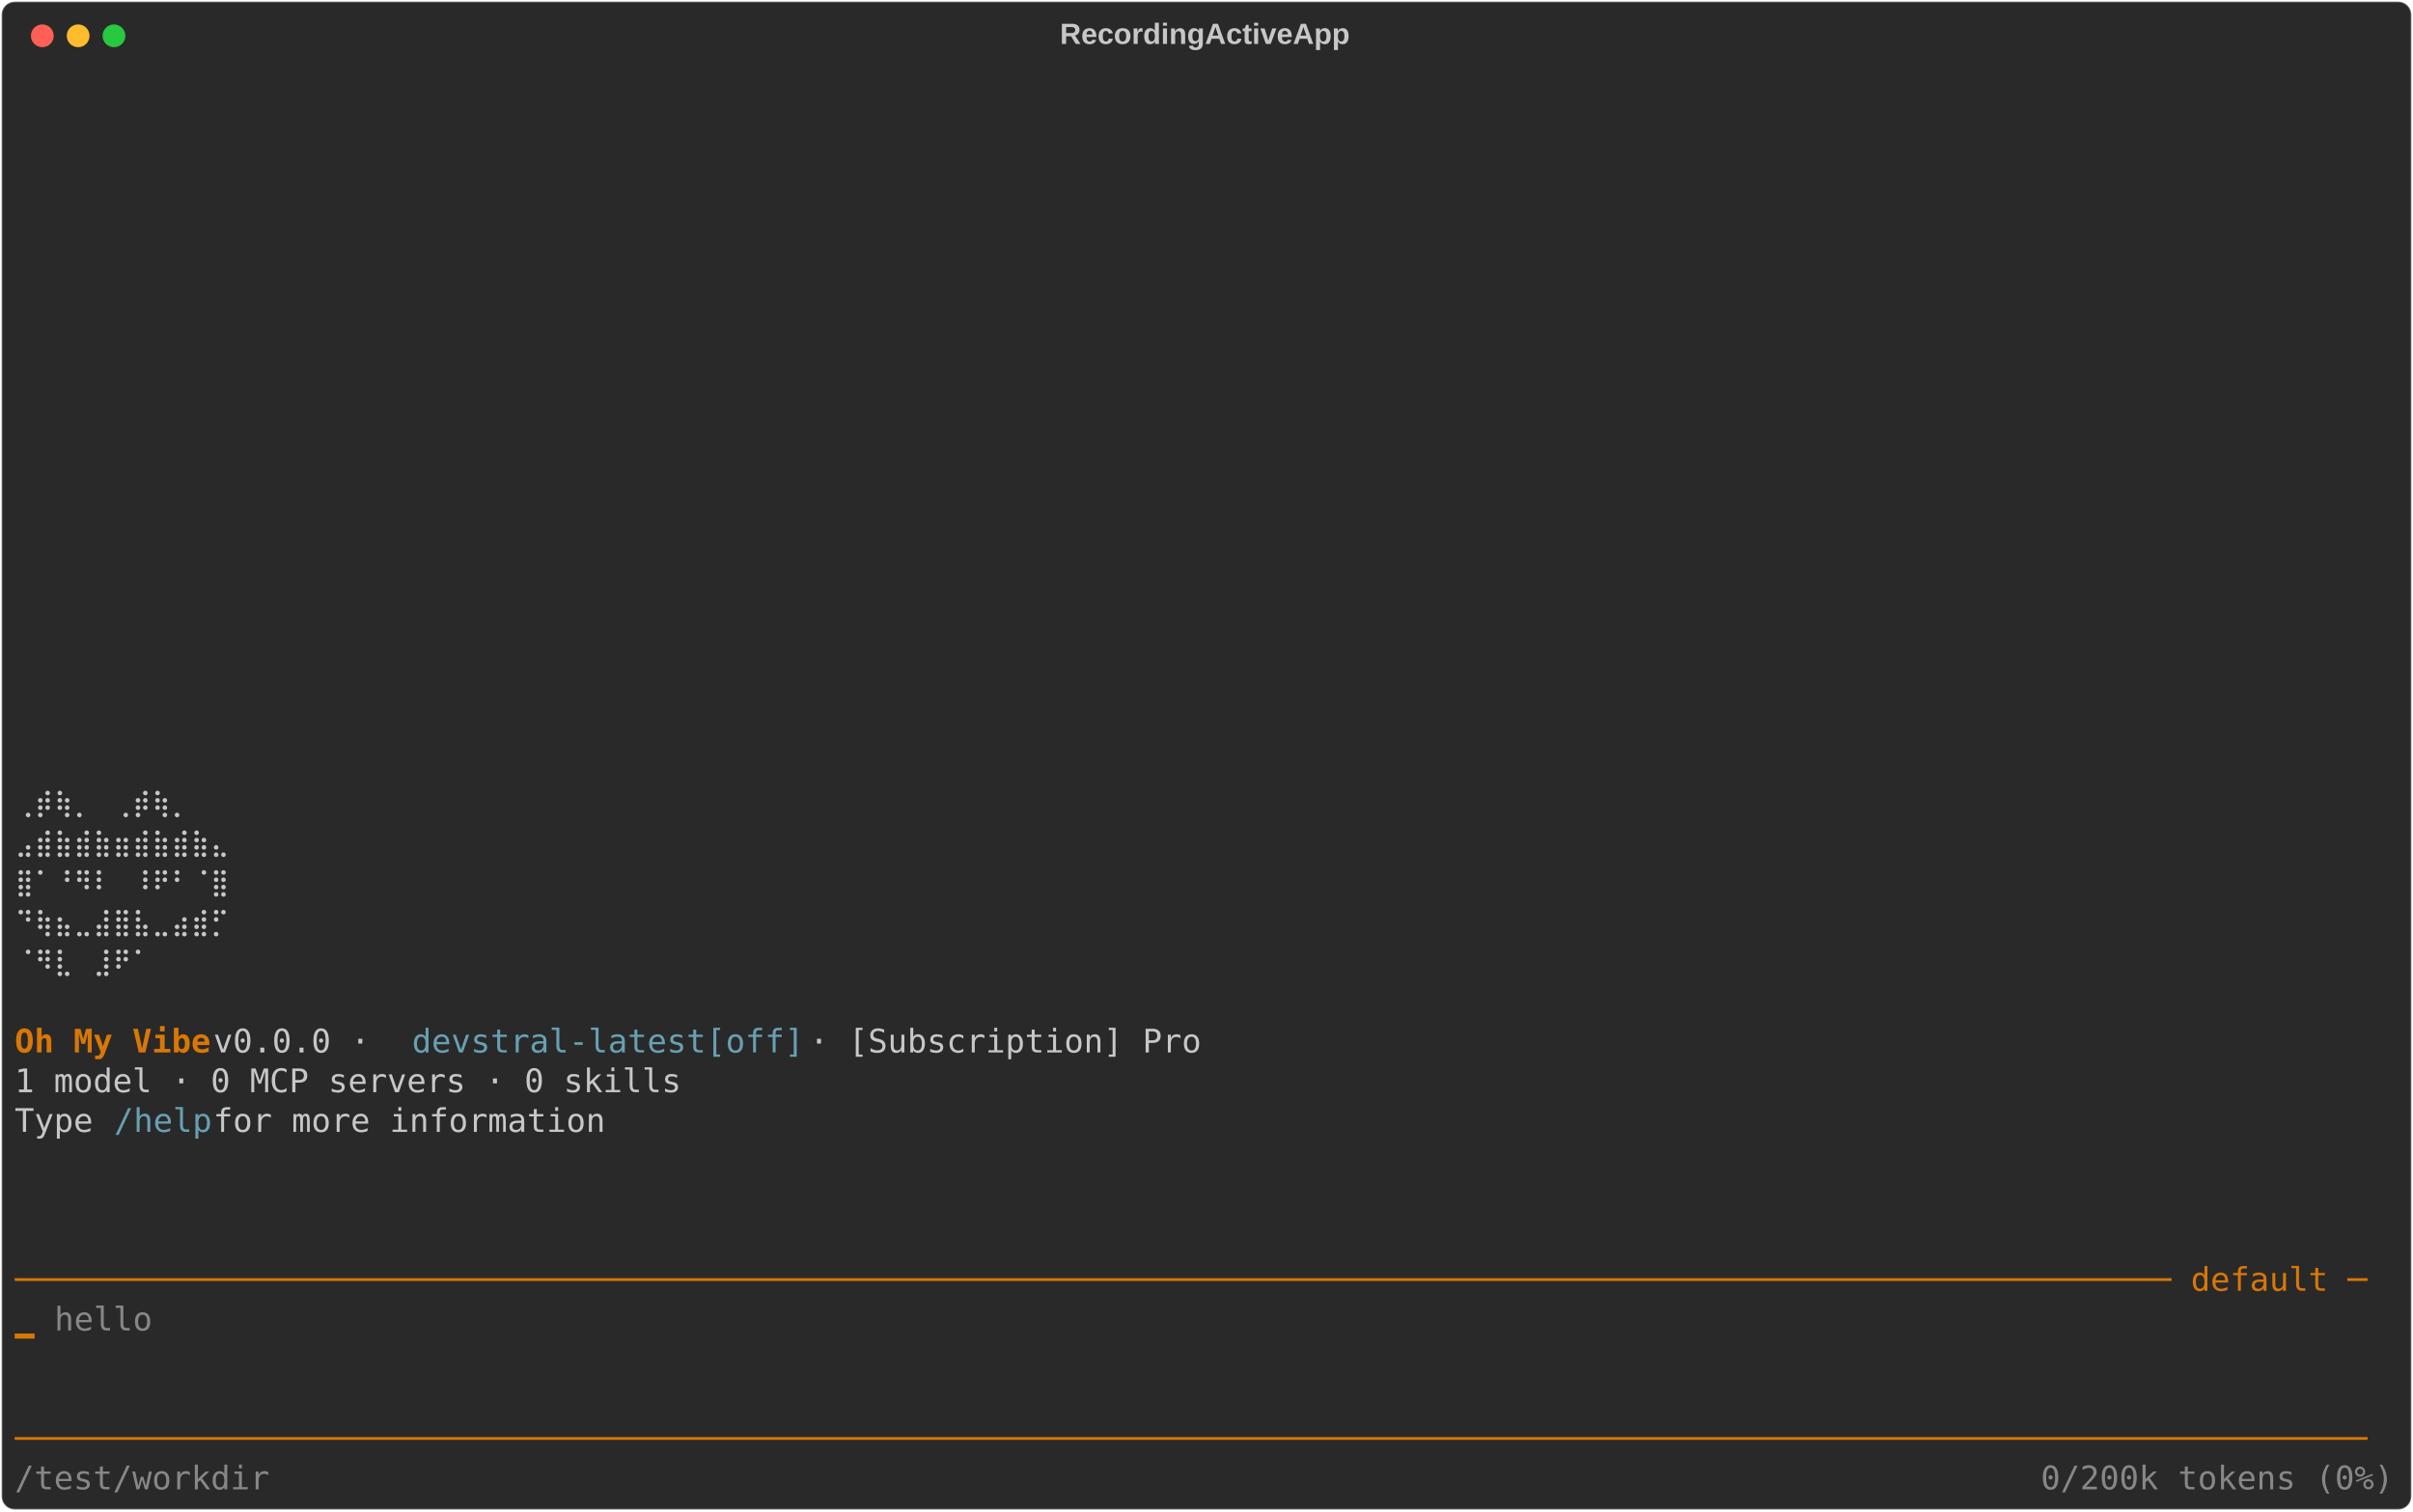
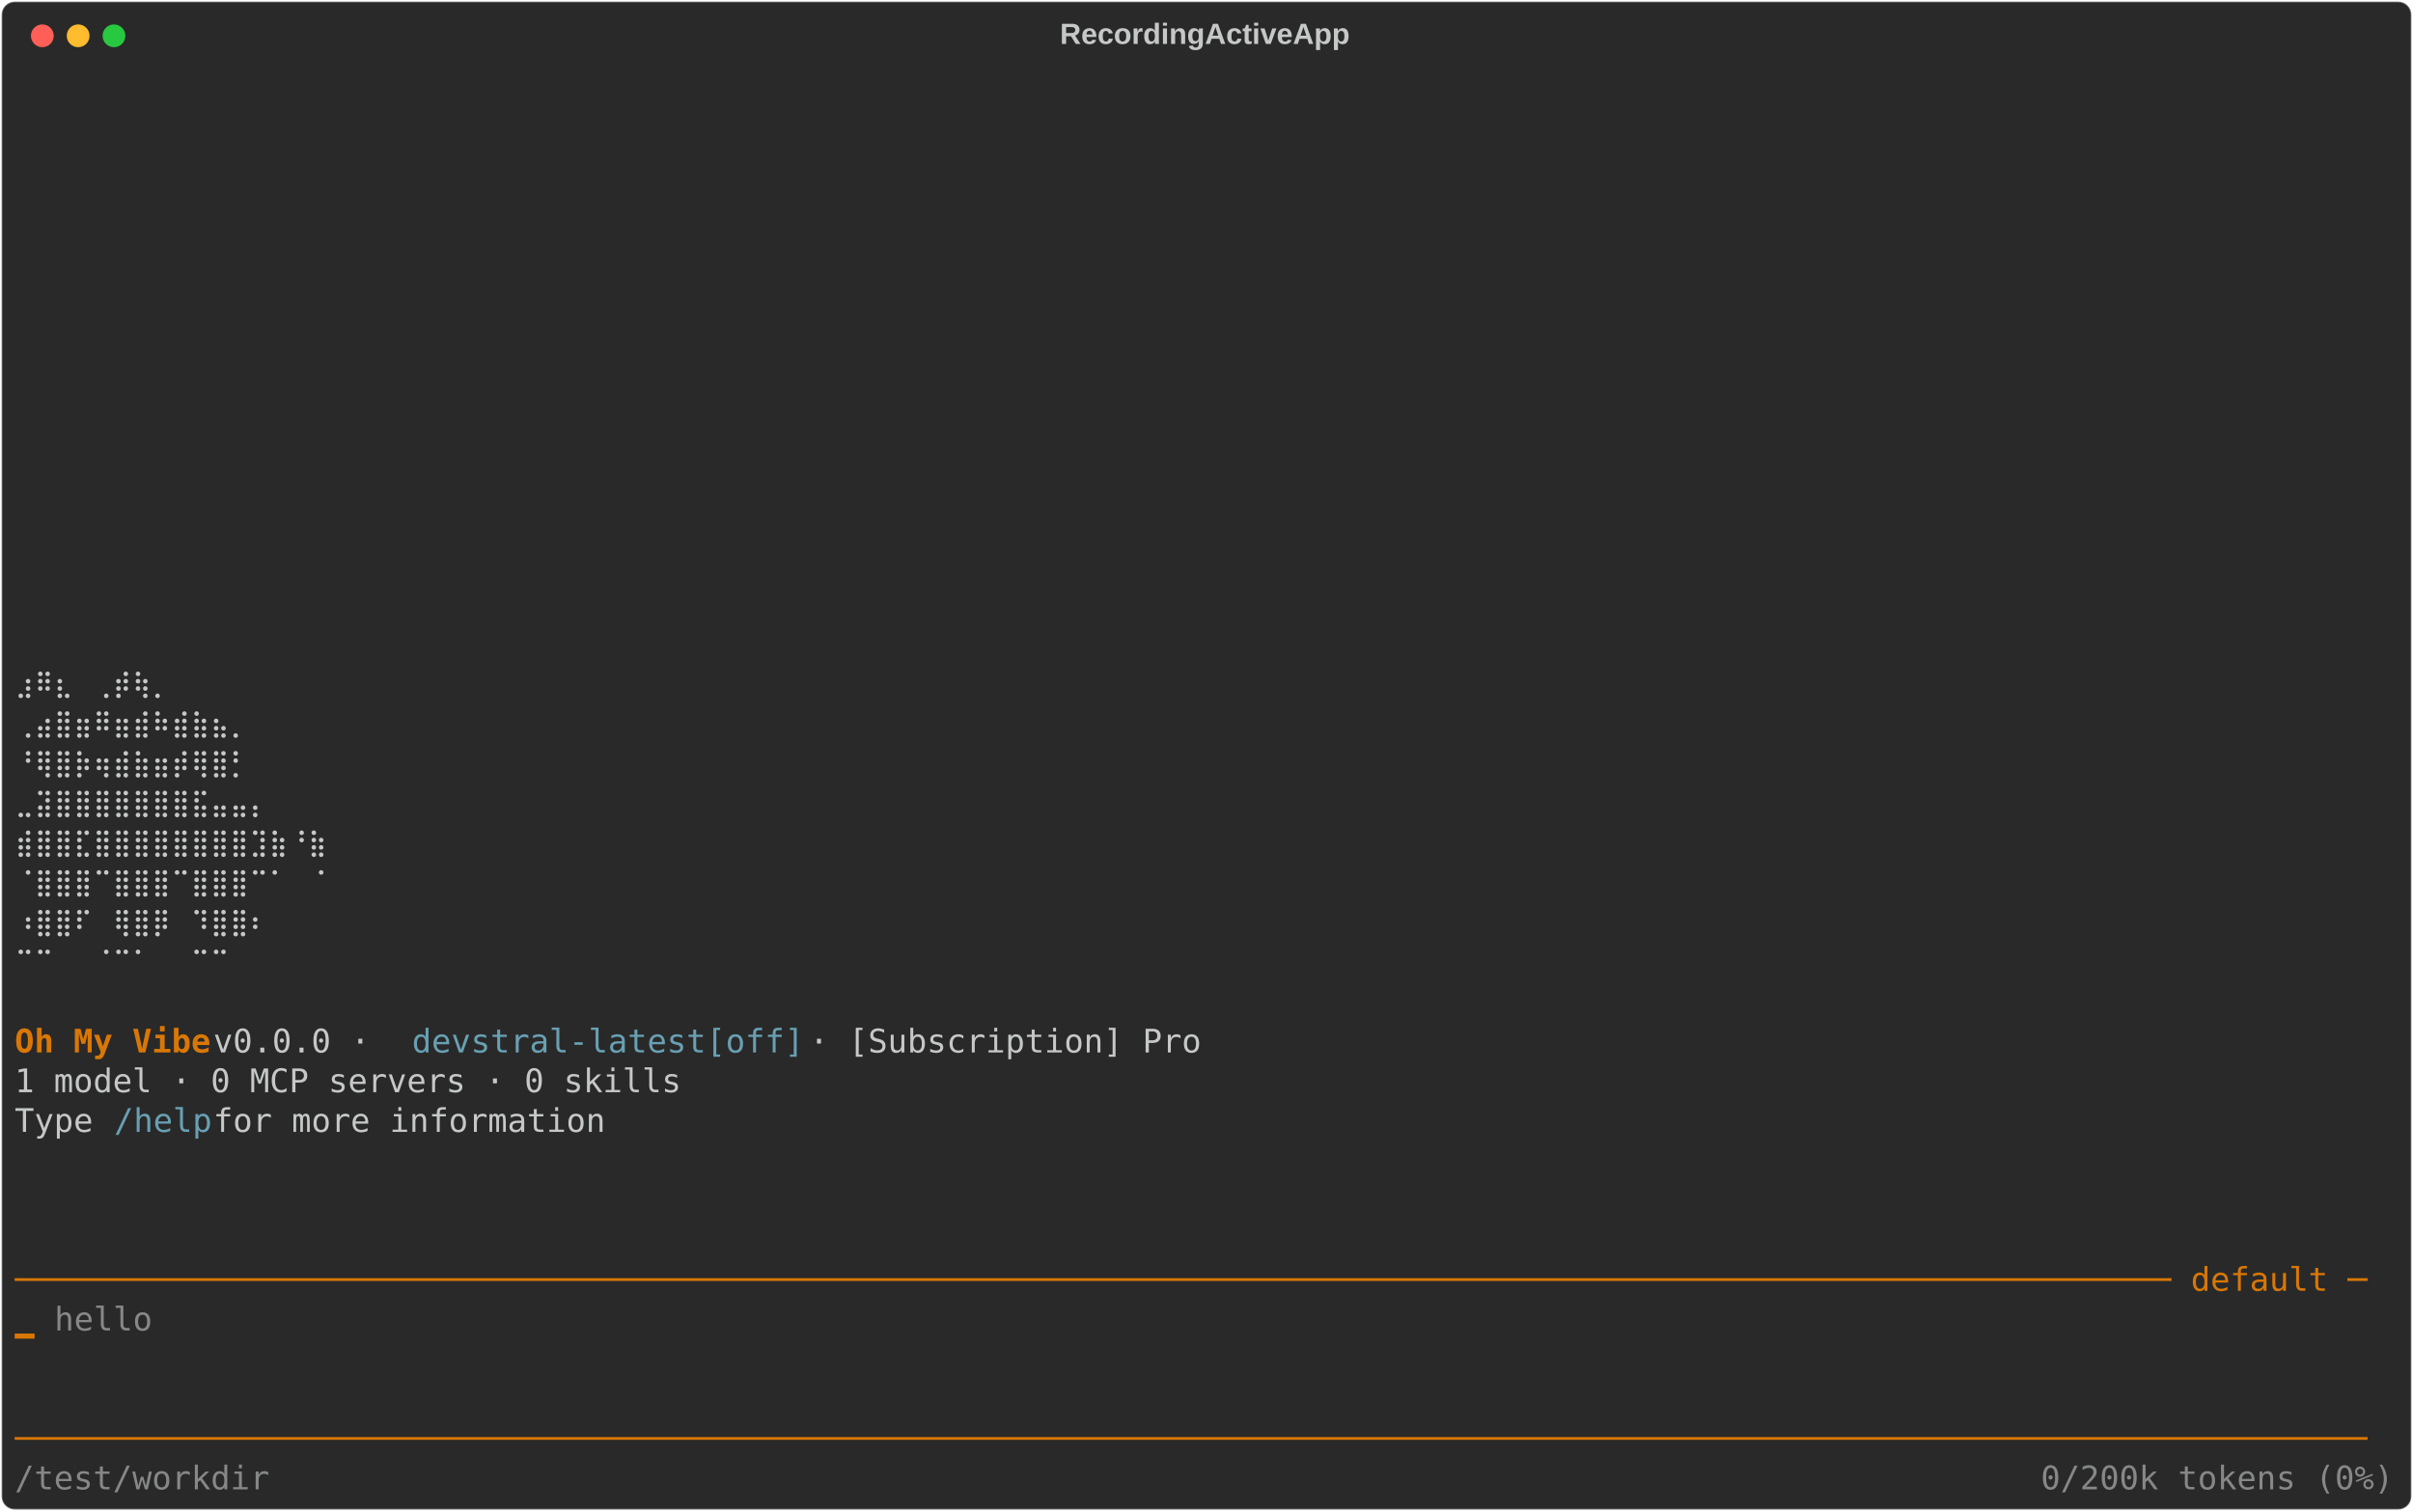
<svg xmlns="http://www.w3.org/2000/svg" class="rich-terminal" viewBox="0 0 1482 928.4">
  <style>

    @font-face {
        font-family: "Fira Code";
        src: local("FiraCode-Regular"),
                url("https://cdnjs.cloudflare.com/ajax/libs/firacode/6.2.0/woff2/FiraCode-Regular.woff2") format("woff2"),
                url("https://cdnjs.cloudflare.com/ajax/libs/firacode/6.2.0/woff/FiraCode-Regular.woff") format("woff");
        font-style: normal;
        font-weight: 400;
    }
    @font-face {
        font-family: "Fira Code";
        src: local("FiraCode-Bold"),
                url("https://cdnjs.cloudflare.com/ajax/libs/firacode/6.2.0/woff2/FiraCode-Bold.woff2") format("woff2"),
                url("https://cdnjs.cloudflare.com/ajax/libs/firacode/6.2.0/woff/FiraCode-Bold.woff") format("woff");
        font-style: bold;
        font-weight: 700;
    }

    .terminal-matrix {
        font-family: Fira Code, monospace;
        font-size: 20px;
        line-height: 24.4px;
        font-variant-east-asian: full-width;
    }

    .terminal-title {
        font-size: 18px;
        font-weight: bold;
        font-family: arial;
    }

    .terminal-r1 { fill: #c5c8c6 }
.terminal-r2 { fill: #d97706;font-weight: bold }
.terminal-r3 { fill: #68a0b3 }
.terminal-r4 { fill: #d97706 }
.terminal-r5 { fill: #868887 }
    </style>
  <defs>
    <clipPath id="terminal-clip-terminal">
      <rect x="0" y="0" width="1463.0" height="877.4" />
    </clipPath>
    <clipPath id="terminal-line-0">
      <rect x="0" y="1.5" width="1464" height="24.65" />
    </clipPath>
    <clipPath id="terminal-line-1">
      <rect x="0" y="25.9" width="1464" height="24.65" />
    </clipPath>
    <clipPath id="terminal-line-2">
      <rect x="0" y="50.3" width="1464" height="24.65" />
    </clipPath>
    <clipPath id="terminal-line-3">
      <rect x="0" y="74.7" width="1464" height="24.65" />
    </clipPath>
    <clipPath id="terminal-line-4">
      <rect x="0" y="99.1" width="1464" height="24.65" />
    </clipPath>
    <clipPath id="terminal-line-5">
      <rect x="0" y="123.5" width="1464" height="24.65" />
    </clipPath>
    <clipPath id="terminal-line-6">
      <rect x="0" y="147.9" width="1464" height="24.65" />
    </clipPath>
    <clipPath id="terminal-line-7">
      <rect x="0" y="172.3" width="1464" height="24.65" />
    </clipPath>
    <clipPath id="terminal-line-8">
      <rect x="0" y="196.7" width="1464" height="24.65" />
    </clipPath>
    <clipPath id="terminal-line-9">
      <rect x="0" y="221.1" width="1464" height="24.65" />
    </clipPath>
    <clipPath id="terminal-line-10">
      <rect x="0" y="245.5" width="1464" height="24.65" />
    </clipPath>
    <clipPath id="terminal-line-11">
      <rect x="0" y="269.9" width="1464" height="24.65" />
    </clipPath>
    <clipPath id="terminal-line-12">
      <rect x="0" y="294.3" width="1464" height="24.65" />
    </clipPath>
    <clipPath id="terminal-line-13">
      <rect x="0" y="318.7" width="1464" height="24.65" />
    </clipPath>
    <clipPath id="terminal-line-14">
      <rect x="0" y="343.1" width="1464" height="24.65" />
    </clipPath>
    <clipPath id="terminal-line-15">
      <rect x="0" y="367.5" width="1464" height="24.65" />
    </clipPath>
    <clipPath id="terminal-line-16">
      <rect x="0" y="391.9" width="1464" height="24.65" />
    </clipPath>
    <clipPath id="terminal-line-17">
      <rect x="0" y="416.3" width="1464" height="24.65" />
    </clipPath>
    <clipPath id="terminal-line-18">
      <rect x="0" y="440.7" width="1464" height="24.65" />
    </clipPath>
    <clipPath id="terminal-line-19">
      <rect x="0" y="465.1" width="1464" height="24.65" />
    </clipPath>
    <clipPath id="terminal-line-20">
      <rect x="0" y="489.5" width="1464" height="24.65" />
    </clipPath>
    <clipPath id="terminal-line-21">
      <rect x="0" y="513.9" width="1464" height="24.65" />
    </clipPath>
    <clipPath id="terminal-line-22">
      <rect x="0" y="538.3" width="1464" height="24.65" />
    </clipPath>
    <clipPath id="terminal-line-23">
      <rect x="0" y="562.7" width="1464" height="24.65" />
    </clipPath>
    <clipPath id="terminal-line-24">
      <rect x="0" y="587.1" width="1464" height="24.65" />
    </clipPath>
    <clipPath id="terminal-line-25">
      <rect x="0" y="611.5" width="1464" height="24.65" />
    </clipPath>
    <clipPath id="terminal-line-26">
      <rect x="0" y="635.9" width="1464" height="24.65" />
    </clipPath>
    <clipPath id="terminal-line-27">
      <rect x="0" y="660.3" width="1464" height="24.65" />
    </clipPath>
    <clipPath id="terminal-line-28">
      <rect x="0" y="684.7" width="1464" height="24.65" />
    </clipPath>
    <clipPath id="terminal-line-29">
      <rect x="0" y="709.1" width="1464" height="24.65" />
    </clipPath>
    <clipPath id="terminal-line-30">
      <rect x="0" y="733.5" width="1464" height="24.65" />
    </clipPath>
    <clipPath id="terminal-line-31">
      <rect x="0" y="757.9" width="1464" height="24.65" />
    </clipPath>
    <clipPath id="terminal-line-32">
      <rect x="0" y="782.3" width="1464" height="24.65" />
    </clipPath>
    <clipPath id="terminal-line-33">
      <rect x="0" y="806.7" width="1464" height="24.65" />
    </clipPath>
    <clipPath id="terminal-line-34">
      <rect x="0" y="831.1" width="1464" height="24.65" />
    </clipPath>
  </defs>
  <rect fill="#292929" stroke="rgba(255,255,255,0.35)" stroke-width="1" x="1" y="1" width="1480" height="926.4" rx="8" />
  <text class="terminal-title" fill="#c5c8c6" text-anchor="middle" x="740" y="27">RecordingActiveApp</text>
  <g transform="translate(26,22)">
    <circle cx="0" cy="0" r="7" fill="#ff5f57" />
    <circle cx="22" cy="0" r="7" fill="#febc2e" />
    <circle cx="44" cy="0" r="7" fill="#28c840" />
  </g>
  <g transform="translate(9, 41)" clip-path="url(#terminal-clip-terminal)">
    <g class="terminal-matrix">
      <text class="terminal-r1" x="1464" y="20" textLength="12.2" clip-path="url(#terminal-line-0)">
</text>
      <text class="terminal-r1" x="1464" y="44.4" textLength="12.2" clip-path="url(#terminal-line-1)">
</text>
      <text class="terminal-r1" x="1464" y="68.8" textLength="12.2" clip-path="url(#terminal-line-2)">
</text>
      <text class="terminal-r1" x="1464" y="93.2" textLength="12.2" clip-path="url(#terminal-line-3)">
</text>
      <text class="terminal-r1" x="1464" y="117.6" textLength="12.2" clip-path="url(#terminal-line-4)">
</text>
      <text class="terminal-r1" x="1464" y="142" textLength="12.2" clip-path="url(#terminal-line-5)">
</text>
      <text class="terminal-r1" x="1464" y="166.4" textLength="12.2" clip-path="url(#terminal-line-6)">
</text>
      <text class="terminal-r1" x="1464" y="190.8" textLength="12.2" clip-path="url(#terminal-line-7)">
</text>
      <text class="terminal-r1" x="1464" y="215.2" textLength="12.2" clip-path="url(#terminal-line-8)">
</text>
      <text class="terminal-r1" x="1464" y="239.6" textLength="12.2" clip-path="url(#terminal-line-9)">
</text>
      <text class="terminal-r1" x="1464" y="264" textLength="12.2" clip-path="url(#terminal-line-10)">
</text>
      <text class="terminal-r1" x="1464" y="288.4" textLength="12.2" clip-path="url(#terminal-line-11)">
</text>
      <text class="terminal-r1" x="1464" y="312.8" textLength="12.2" clip-path="url(#terminal-line-12)">
</text>
      <text class="terminal-r1" x="1464" y="337.2" textLength="12.2" clip-path="url(#terminal-line-13)">
</text>
      <text class="terminal-r1" x="1464" y="361.6" textLength="12.2" clip-path="url(#terminal-line-14)">
</text>
+       <text class="terminal-r1" x="0" y="386" textLength="219.6" clip-path="url(#terminal-line-15)">   ⣰⠿⣆ ⢀⡾⢷⡀       </text>
      <text class="terminal-r1" x="1464" y="386" textLength="12.2" clip-path="url(#terminal-line-15)">
</text>
+       <text class="terminal-r1" x="0" y="410.4" textLength="219.6" clip-path="url(#terminal-line-16)"> ⢀⣴⣿⣶⠿⣶⣾⠷⣾⣷⣦⡀     </text>
      <text class="terminal-r1" x="1464" y="410.4" textLength="12.2" clip-path="url(#terminal-line-16)">
</text>
+       <text class="terminal-r1" x="0" y="434.8" textLength="219.6" clip-path="url(#terminal-line-17)"> ⠘⢿⣿⡷⢶⣾⣷⣶⡾⢿⣿⡃     </text>
      <text class="terminal-r1" x="1464" y="434.8" textLength="12.2" clip-path="url(#terminal-line-17)">
</text>
-       <text class="terminal-r1" x="0" y="459.2" textLength="146.4" clip-path="url(#terminal-line-18)"> ⢀⡾⢷⡀ ⢀⡾⢷⡀  </text>
+       <text class="terminal-r1" x="0" y="459.2" textLength="219.6" clip-path="url(#terminal-line-18)">  ⣀⣽⣿⣿⣿⣿⣿⣿⣿⣯⣤⣤⡄   </text>
      <text class="terminal-r1" x="1464" y="459.2" textLength="12.2" clip-path="url(#terminal-line-18)">
</text>
-       <text class="terminal-r1" x="0" y="483.6" textLength="146.4" clip-path="url(#terminal-line-19)">⣠⣾⣷⣾⣷⣶⣾⣷⣾⣷⣄ </text>
+       <text class="terminal-r1" x="0" y="483.6" textLength="219.6" clip-path="url(#terminal-line-19)"> ⣾⣿⣿⣏⣿⣿⣿⣿⣿⣿⣿⣿⣹⣷⠘⣷ </text>
      <text class="terminal-r1" x="1464" y="483.6" textLength="12.2" clip-path="url(#terminal-line-19)">
</text>
-       <text class="terminal-r1" x="0" y="508" textLength="146.4" clip-path="url(#terminal-line-20)">⣿⠁⠘⠻⠇ ⠸⠟⠃⠈⣿ </text>
+       <text class="terminal-r1" x="0" y="508" textLength="219.6" clip-path="url(#terminal-line-20)"> ⠈⣿⣿⣿⠉⣿⣿⣿⠉⣿⣿⣿⠉⠁ ⠈ </text>
      <text class="terminal-r1" x="1464" y="508" textLength="12.2" clip-path="url(#terminal-line-20)">
</text>
-       <text class="terminal-r1" x="0" y="532.4" textLength="146.4" clip-path="url(#terminal-line-21)">⠙⢷⣦⣀⣼⣿⣧⣀⣴⣾⡋ </text>
+       <text class="terminal-r1" x="0" y="532.4" textLength="219.6" clip-path="url(#terminal-line-21)"> ⠰⣿⣿⠏ ⢿⣿⡿ ⠹⣿⣿⠆    </text>
      <text class="terminal-r1" x="1464" y="532.4" textLength="12.2" clip-path="url(#terminal-line-21)">
</text>
-       <text class="terminal-r1" x="0" y="556.8" textLength="146.4" clip-path="url(#terminal-line-22)">  ⠈⠻⣇ ⣸⠟⠁   </text>
+       <text class="terminal-r1" x="0" y="556.8" textLength="219.6" clip-path="url(#terminal-line-22)">  ⠉⠉  ⠈⠉⠁  ⠉⠉     </text>
      <text class="terminal-r1" x="1464" y="556.8" textLength="12.2" clip-path="url(#terminal-line-22)">
</text>
      <text class="terminal-r1" x="1464" y="581.2" textLength="12.2" clip-path="url(#terminal-line-23)">
</text>
      <text class="terminal-r2" x="0" y="605.6" textLength="122" clip-path="url(#terminal-line-24)">Oh My Vibe</text>
      <text class="terminal-r1" x="122" y="605.6" textLength="122" clip-path="url(#terminal-line-24)"> v0.0.0 · </text>
      <text class="terminal-r3" x="244" y="605.6" textLength="244" clip-path="url(#terminal-line-24)">devstral-latest[off]</text>
      <text class="terminal-r1" x="488" y="605.6" textLength="256.2" clip-path="url(#terminal-line-24)"> · [Subscription] Pro</text>
      <text class="terminal-r1" x="1464" y="605.6" textLength="12.2" clip-path="url(#terminal-line-24)">
</text>
      <text class="terminal-r1" x="0" y="630" textLength="414.8" clip-path="url(#terminal-line-25)">1 model · 0 MCP servers · 0 skills</text>
      <text class="terminal-r1" x="1464" y="630" textLength="12.2" clip-path="url(#terminal-line-25)">
</text>
      <text class="terminal-r1" x="0" y="654.4" textLength="61" clip-path="url(#terminal-line-26)">Type </text>
      <text class="terminal-r3" x="61" y="654.4" textLength="61" clip-path="url(#terminal-line-26)">/help</text>
      <text class="terminal-r1" x="122" y="654.4" textLength="256.2" clip-path="url(#terminal-line-26)"> for more information</text>
      <text class="terminal-r1" x="1464" y="654.4" textLength="12.2" clip-path="url(#terminal-line-26)">
</text>
      <text class="terminal-r1" x="1464" y="678.8" textLength="12.2" clip-path="url(#terminal-line-27)">
</text>
      <text class="terminal-r1" x="1464" y="703.2" textLength="12.2" clip-path="url(#terminal-line-28)">
</text>
      <text class="terminal-r1" x="1464" y="727.6" textLength="12.2" clip-path="url(#terminal-line-29)">
</text>
      <text class="terminal-r4" x="0" y="752" textLength="1464" clip-path="url(#terminal-line-30)">────────────────────────────────────────────────────────────────────────────────────────────────────────────── default ─</text>
      <text class="terminal-r1" x="1464" y="752" textLength="12.2" clip-path="url(#terminal-line-30)">
</text>
      <text class="terminal-r2" x="0" y="776.4" textLength="12.2" clip-path="url(#terminal-line-31)">▁</text>
      <text class="terminal-r5" x="24.4" y="776.4" textLength="1439.6" clip-path="url(#terminal-line-31)">hello                                                                                                                 </text>
      <text class="terminal-r1" x="1464" y="776.4" textLength="12.2" clip-path="url(#terminal-line-31)">
</text>
      <text class="terminal-r1" x="1464" y="800.8" textLength="12.2" clip-path="url(#terminal-line-32)">
</text>
      <text class="terminal-r1" x="1464" y="825.2" textLength="12.2" clip-path="url(#terminal-line-33)">
</text>
      <text class="terminal-r4" x="0" y="849.6" textLength="1464" clip-path="url(#terminal-line-34)">────────────────────────────────────────────────────────────────────────────────────────────────────────────────────────</text>
      <text class="terminal-r1" x="1464" y="849.6" textLength="12.2" clip-path="url(#terminal-line-34)">
</text>
      <text class="terminal-r5" x="0" y="874" textLength="158.6" clip-path="url(#terminal-line-35)">/test/workdir</text>
      <text class="terminal-r5" x="1244.4" y="874" textLength="219.6" clip-path="url(#terminal-line-35)">0/200k tokens (0%)</text>
    </g>
  </g>
</svg>
